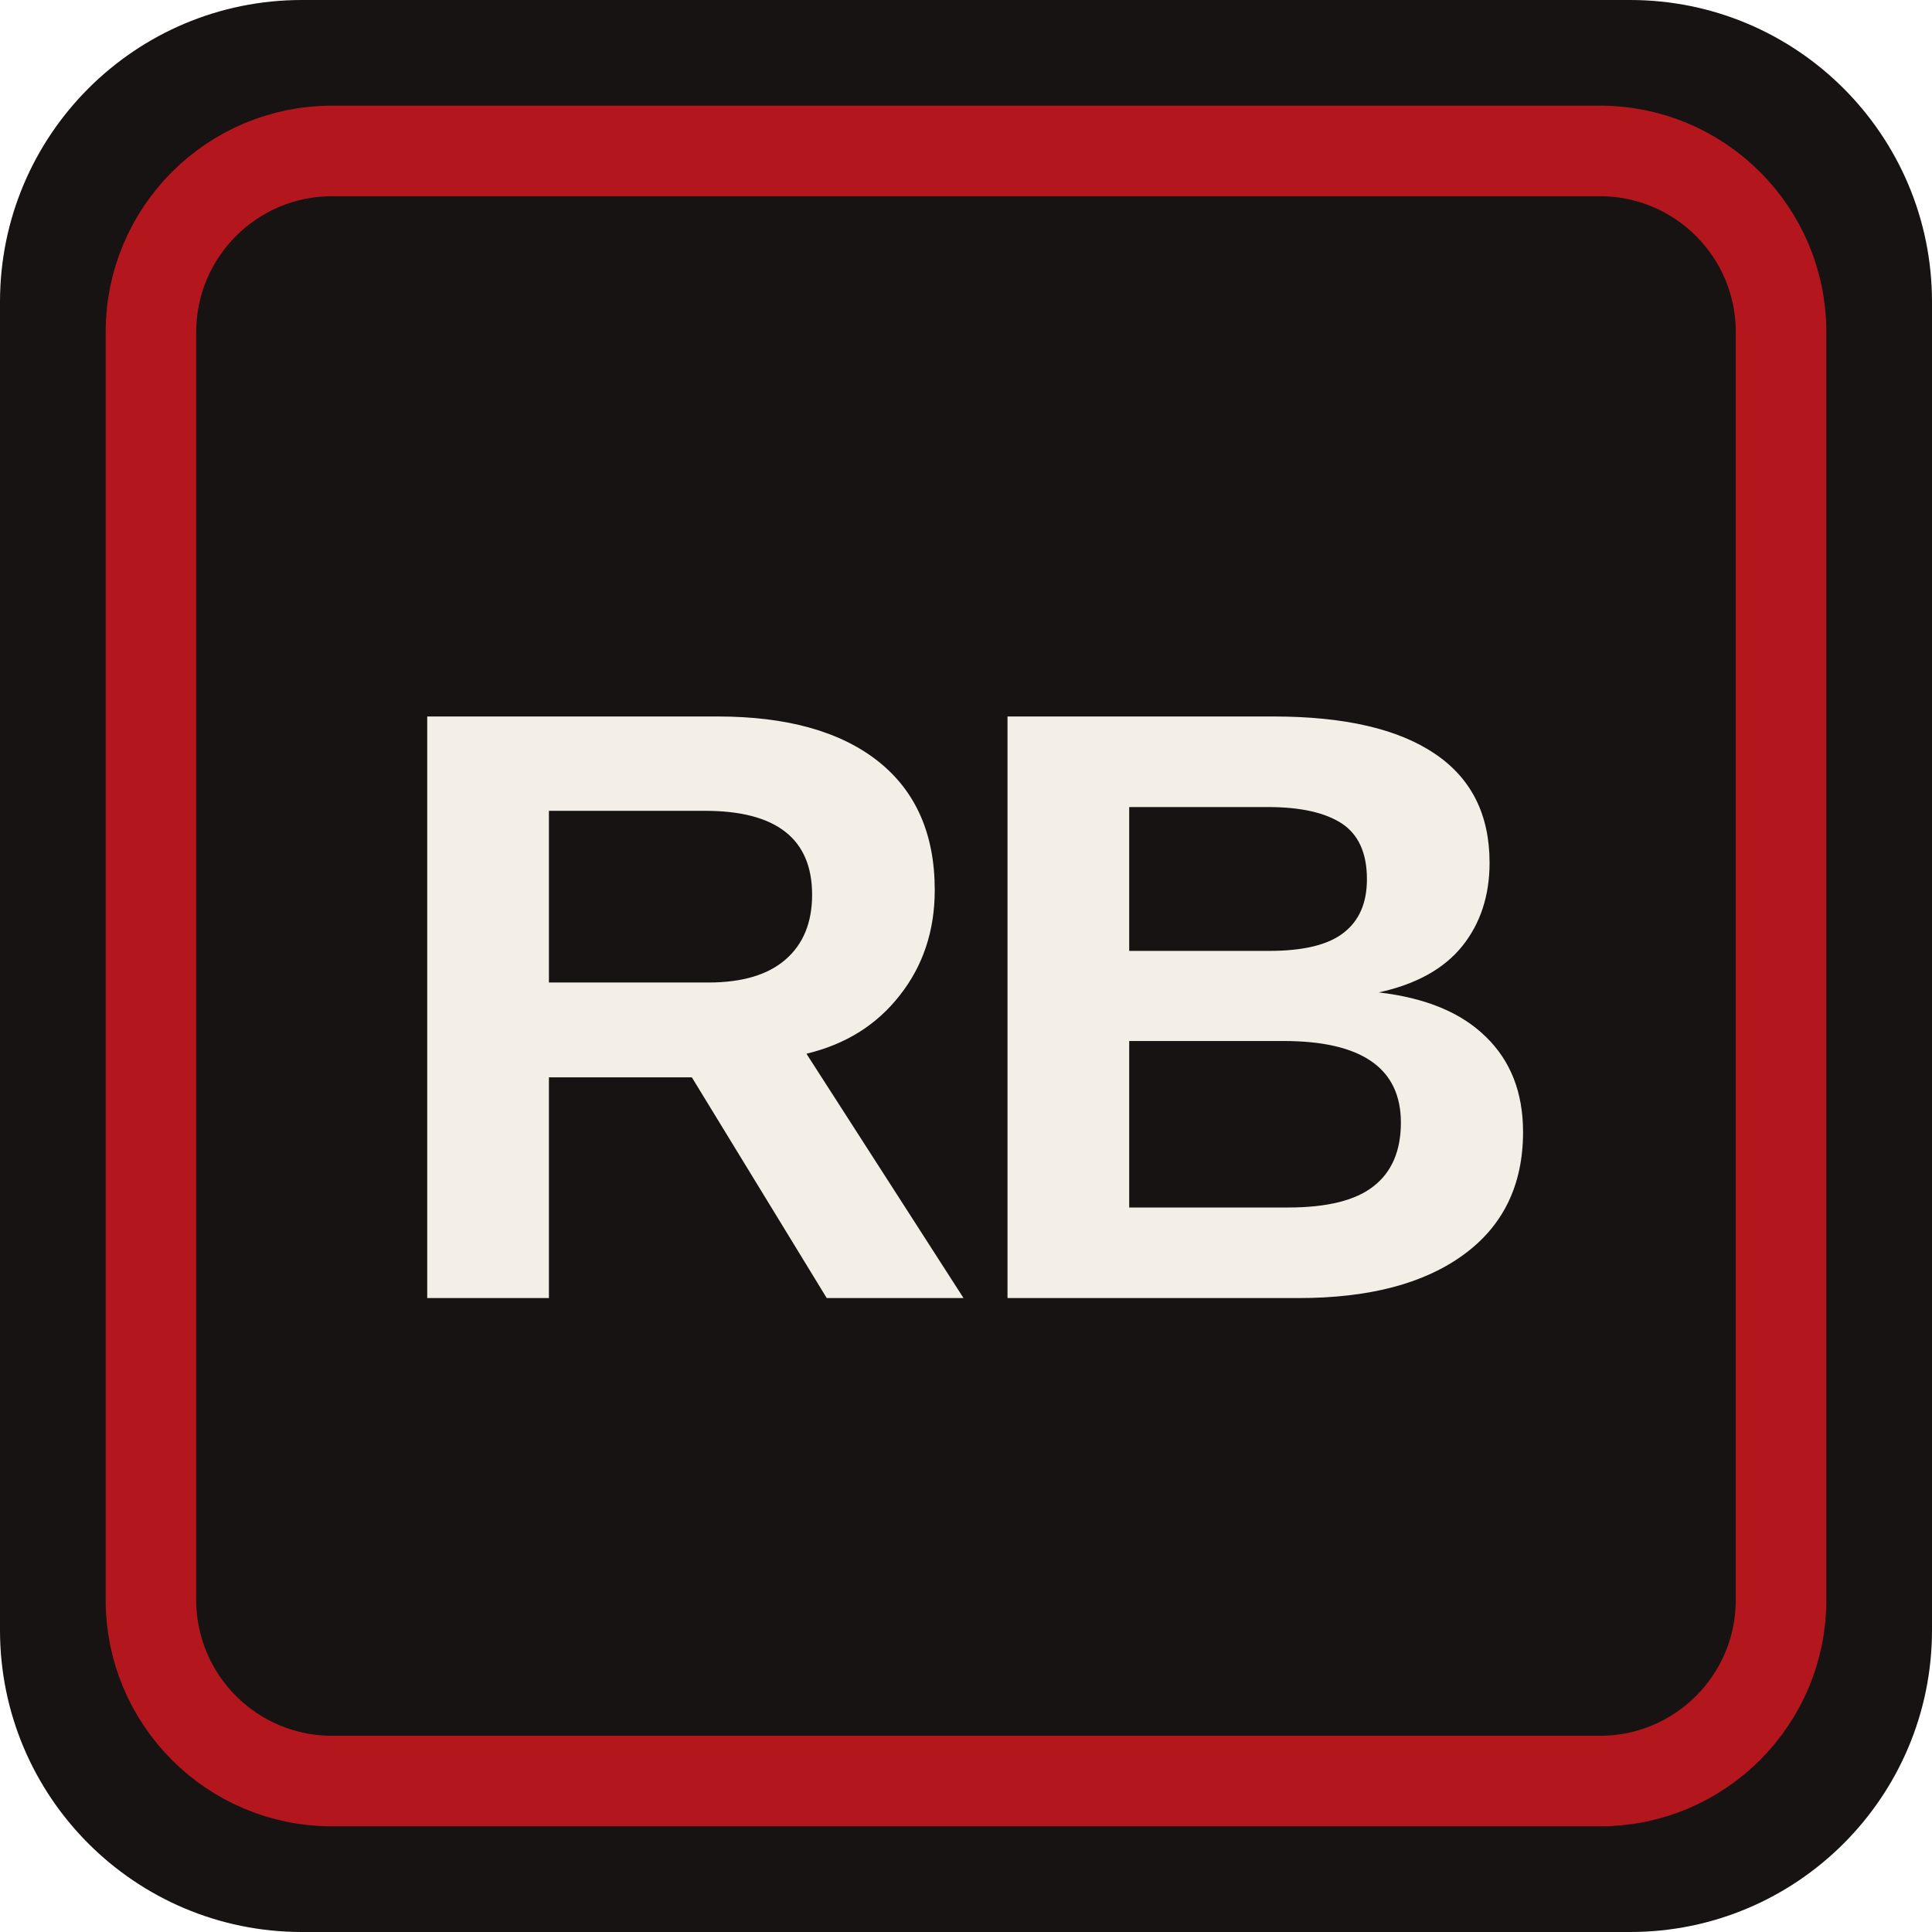
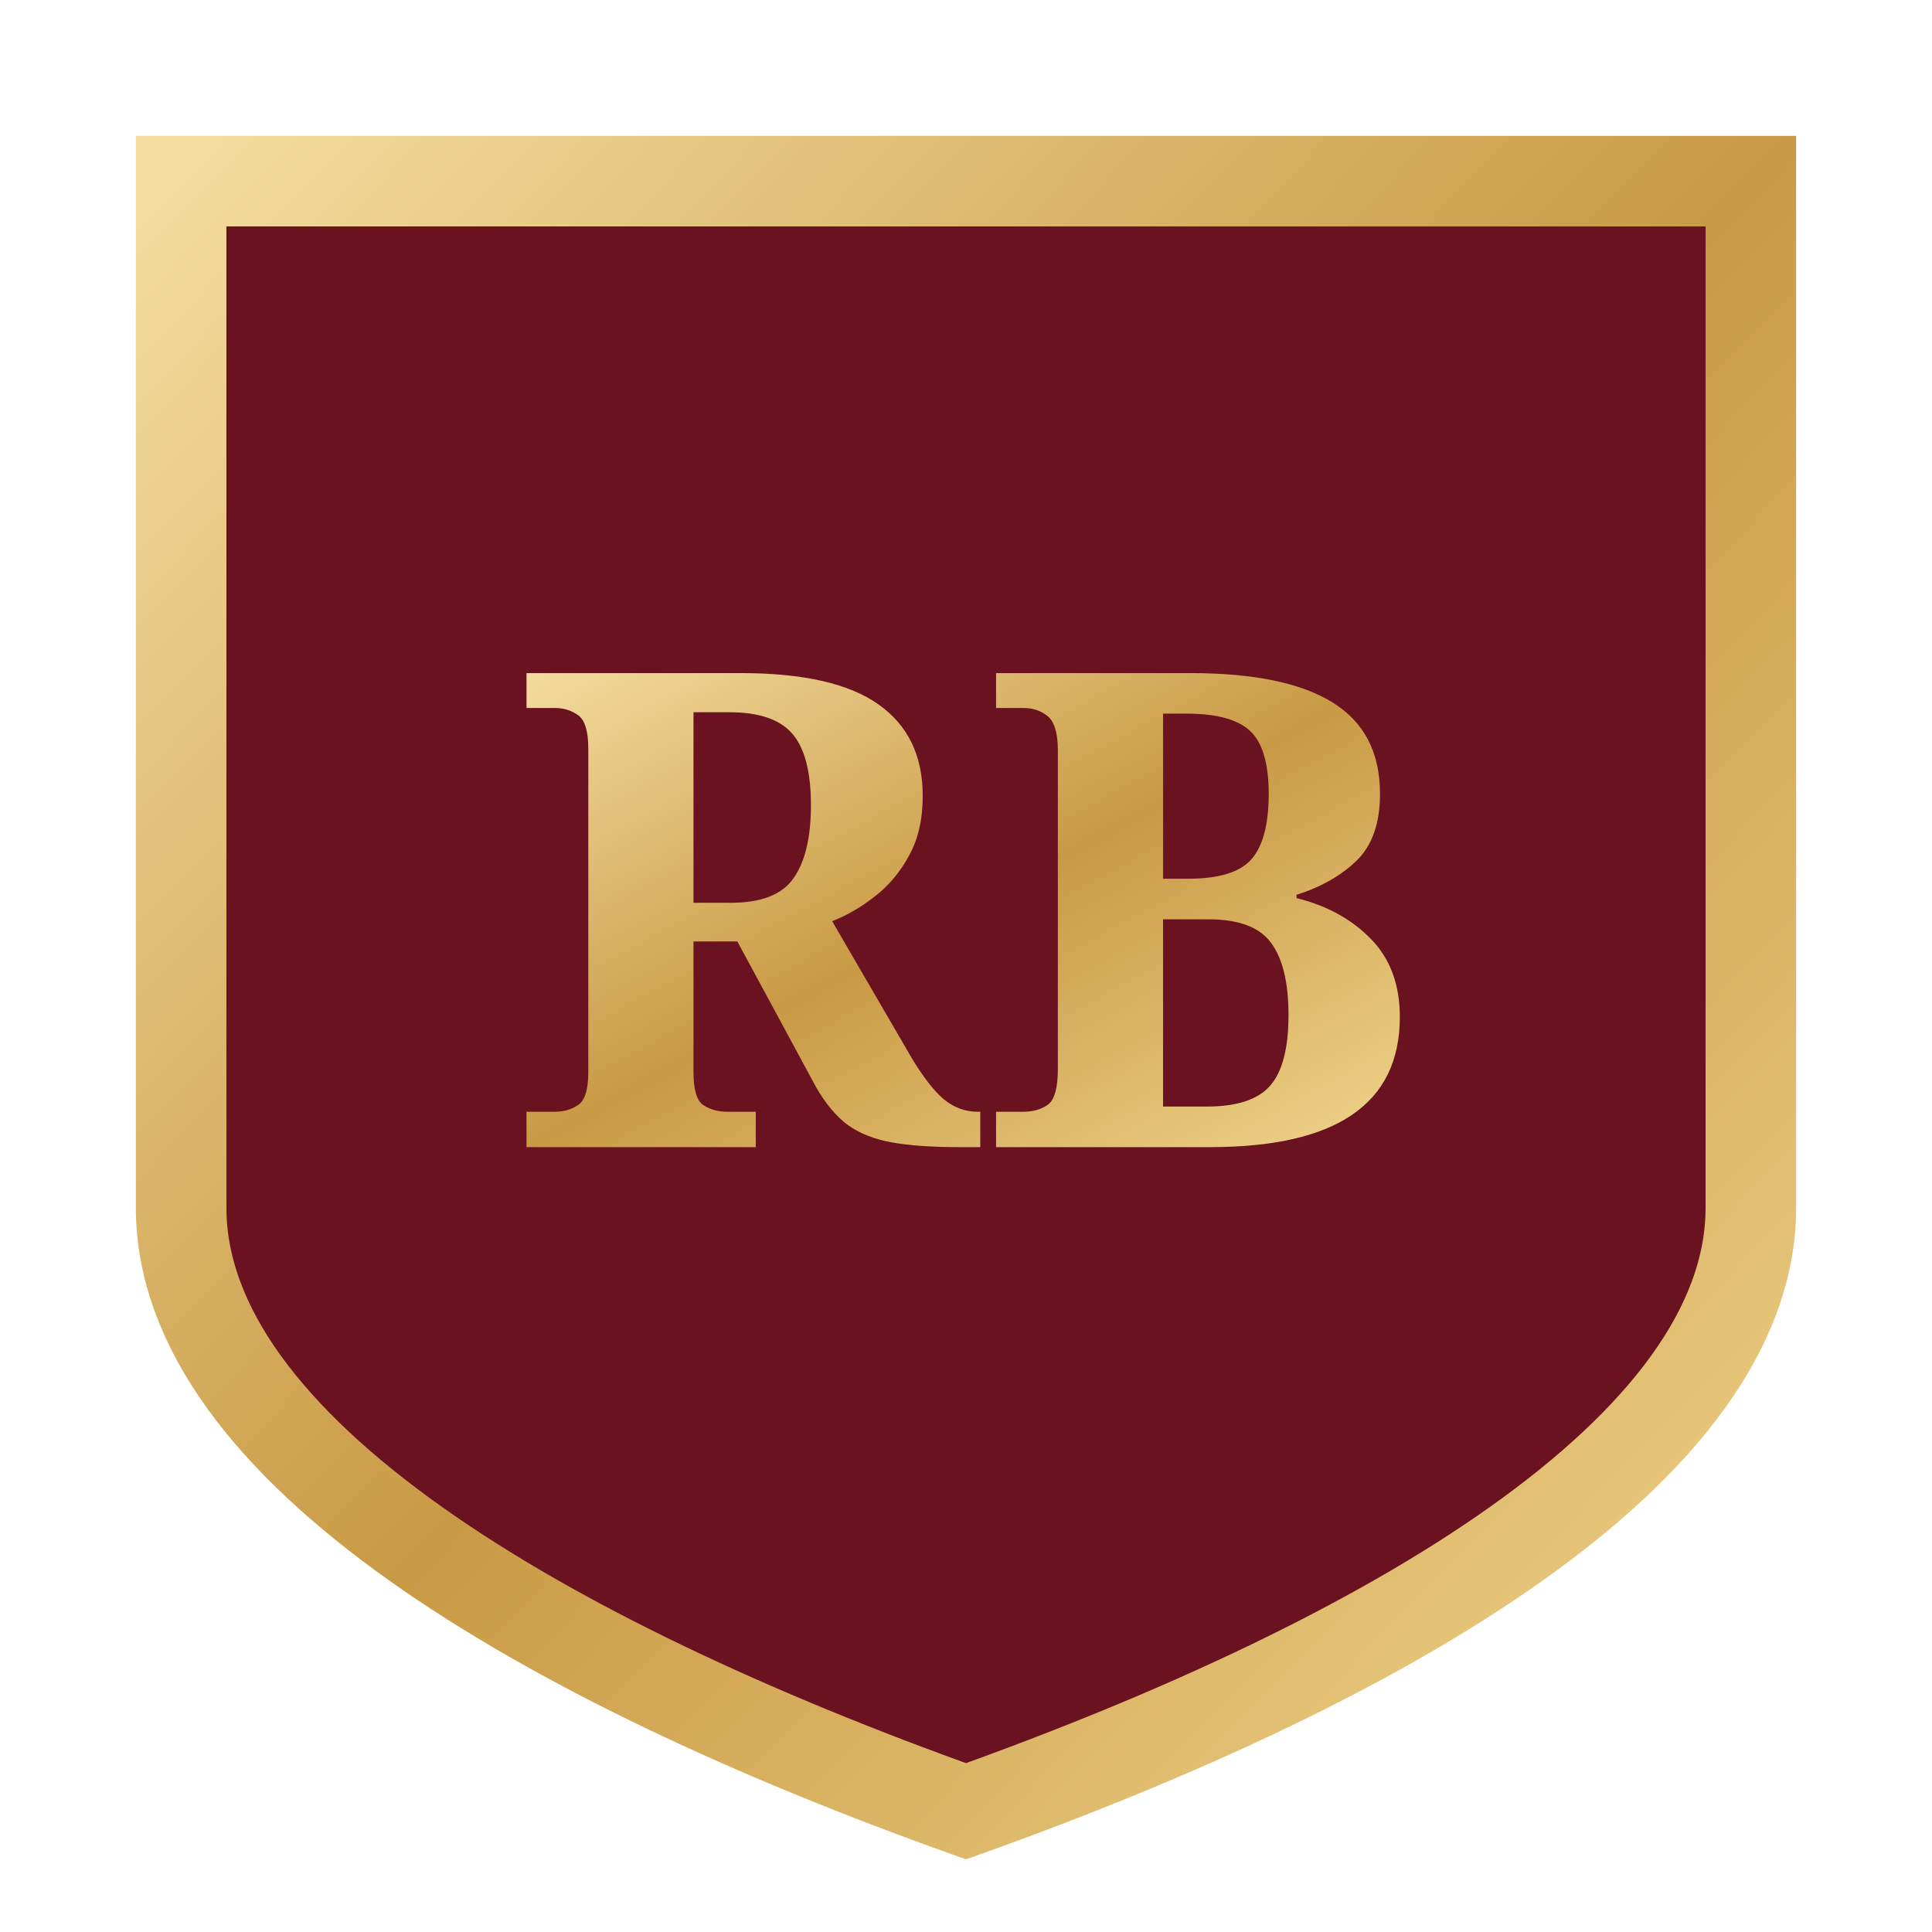
<svg xmlns="http://www.w3.org/2000/svg" viewBox="0 0 64 64">
-   <rect width="64" height="64" rx="10" fill="#161312" />
-   <rect x="5" y="5" width="54" height="54" rx="6" fill="none" stroke="#b4161d" stroke-width="3" />
-   <text x="32" y="43" text-anchor="middle" font-family="Arial Narrow, Arial, sans-serif" font-weight="900" font-size="28" fill="#f4efe6" letter-spacing="-1">RB</text>
+   <defs>
+     <linearGradient id="g" x1="0" y1="0" x2="1" y2="1">
+       <stop offset="0" stop-color="#f3dc9e" />
+       <stop offset=".5" stop-color="#c99a45" />
+       <stop offset="1" stop-color="#f0d48c" />
+     </linearGradient>
+   </defs>
+   <path d="M6 6h52v34c0 8-12 15-26 20C18 55 6 48 6 40Z" fill="#6a1220" stroke="url(#g)" stroke-width="3" />
+   <text x="32" y="38" text-anchor="middle" font-family="Rockwell, Georgia, serif" font-weight="700" font-size="22" fill="url(#g)">RB</text>
</svg>
